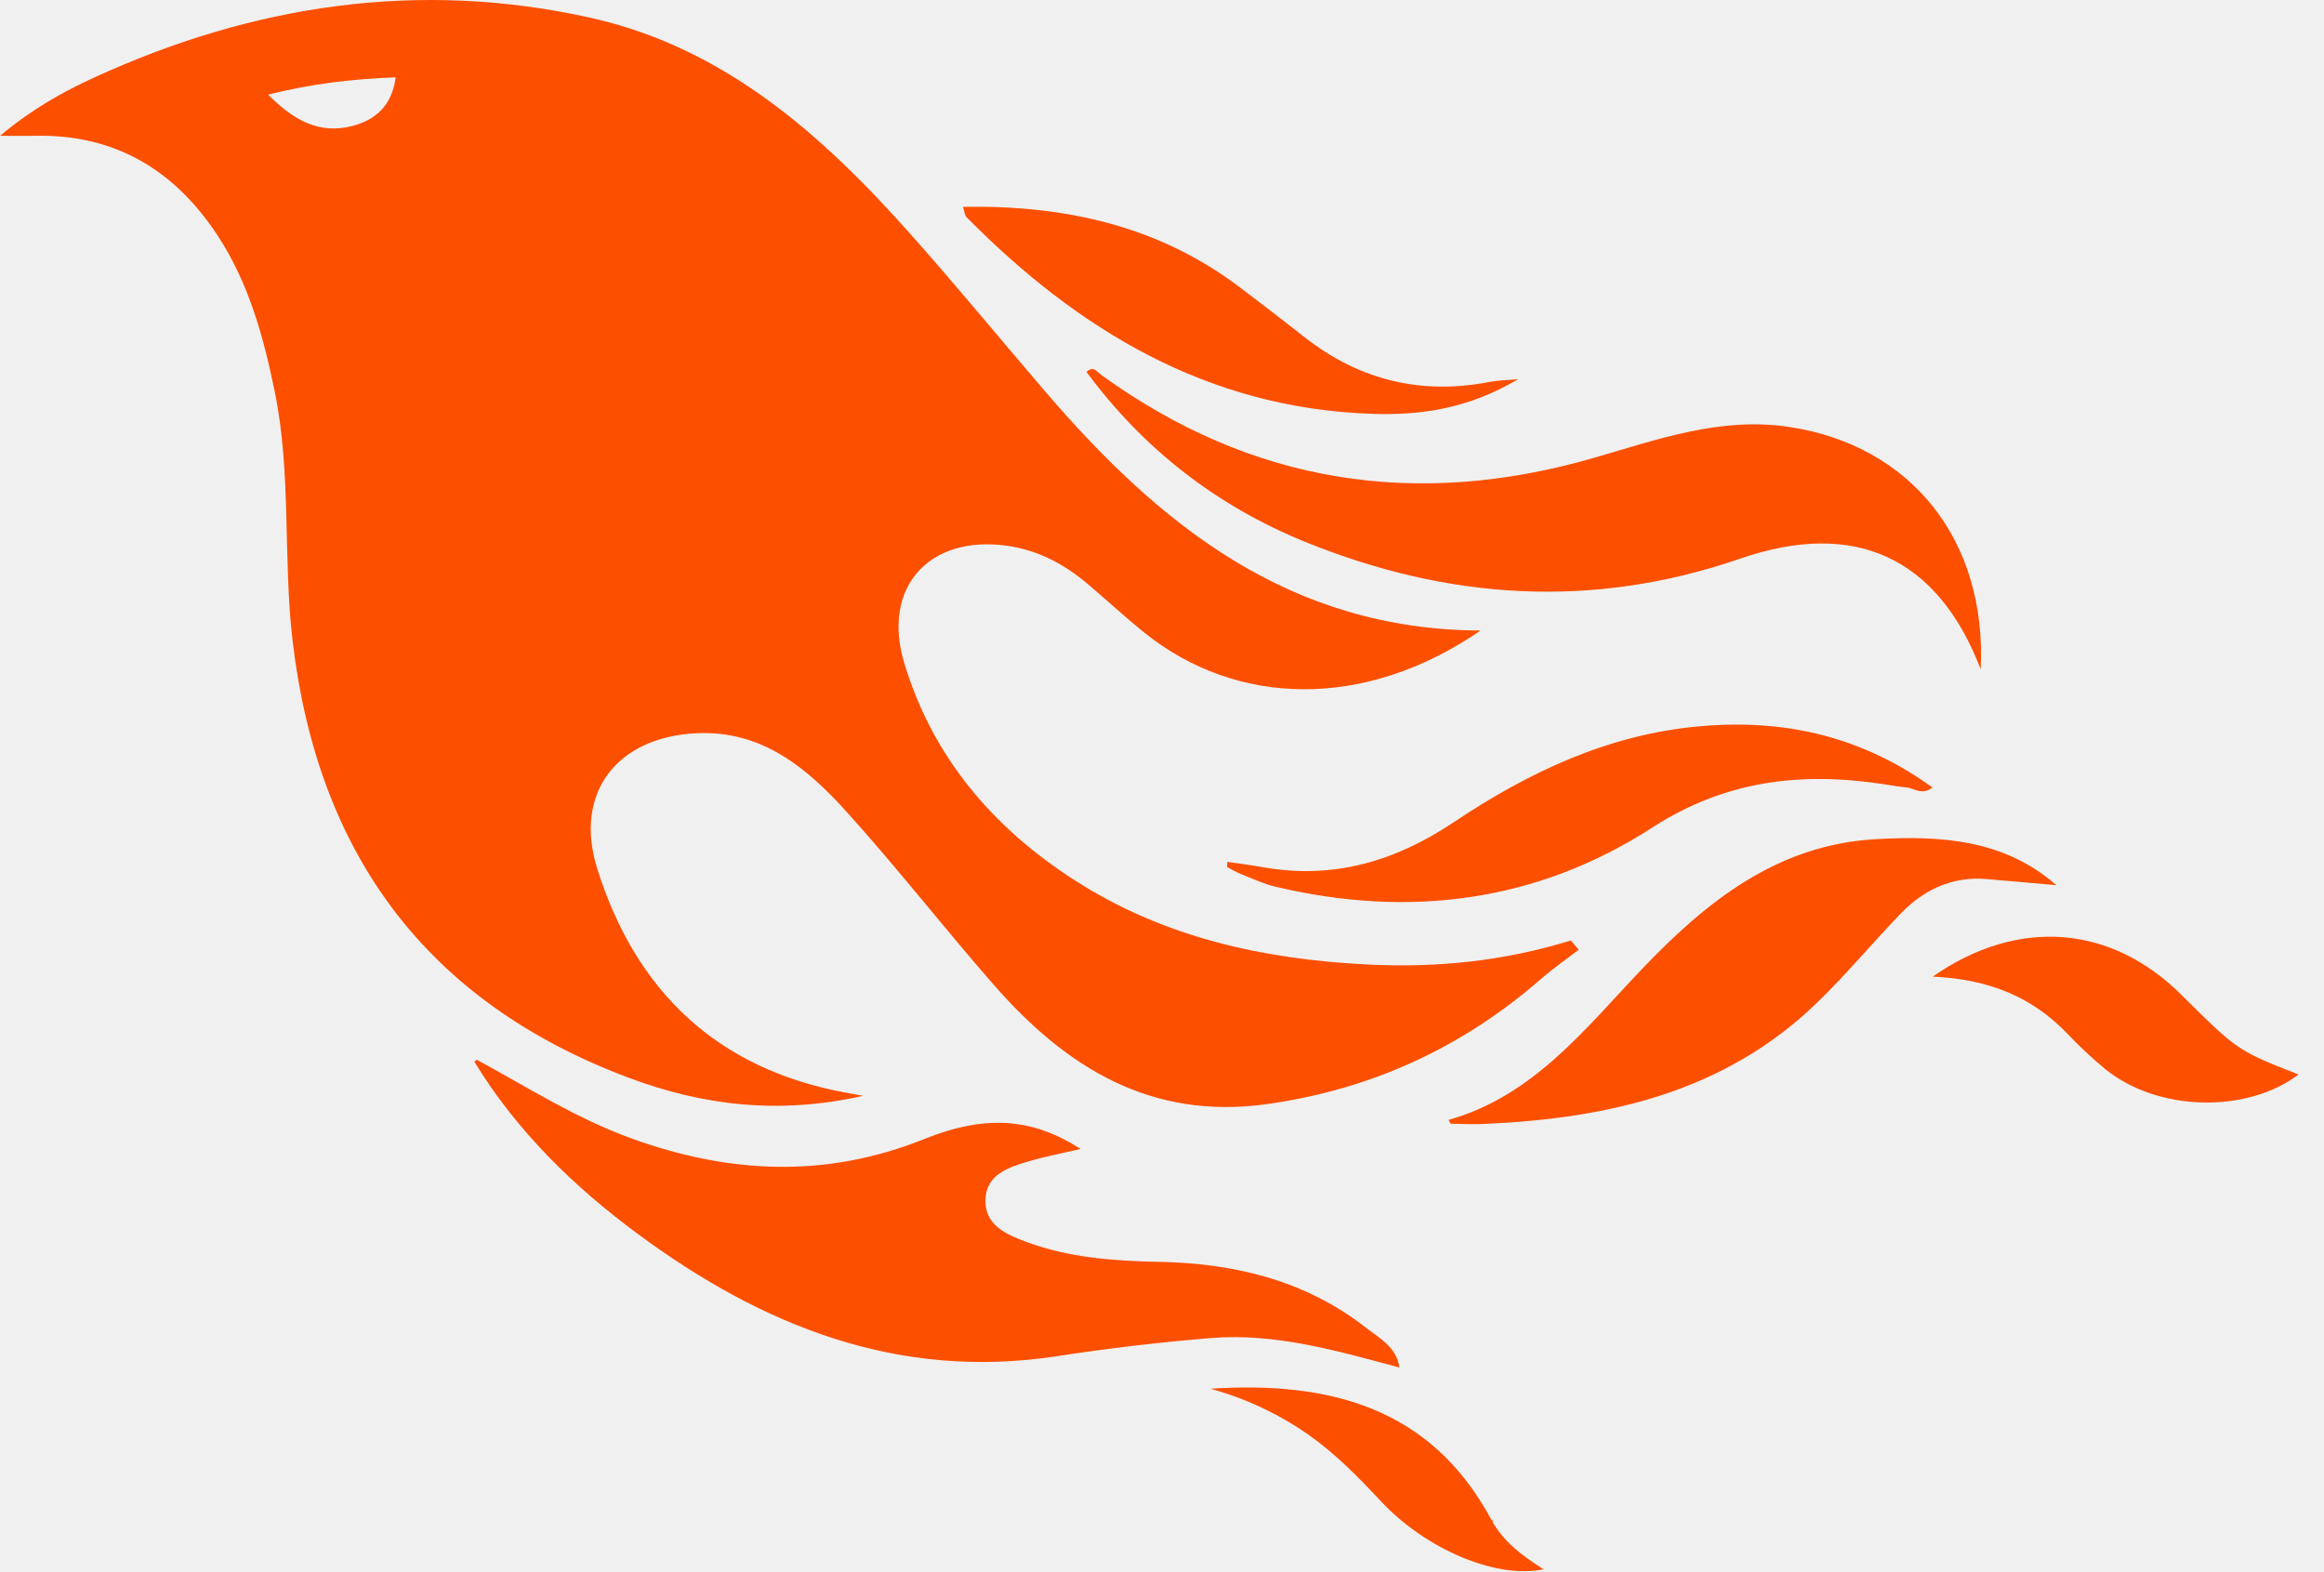
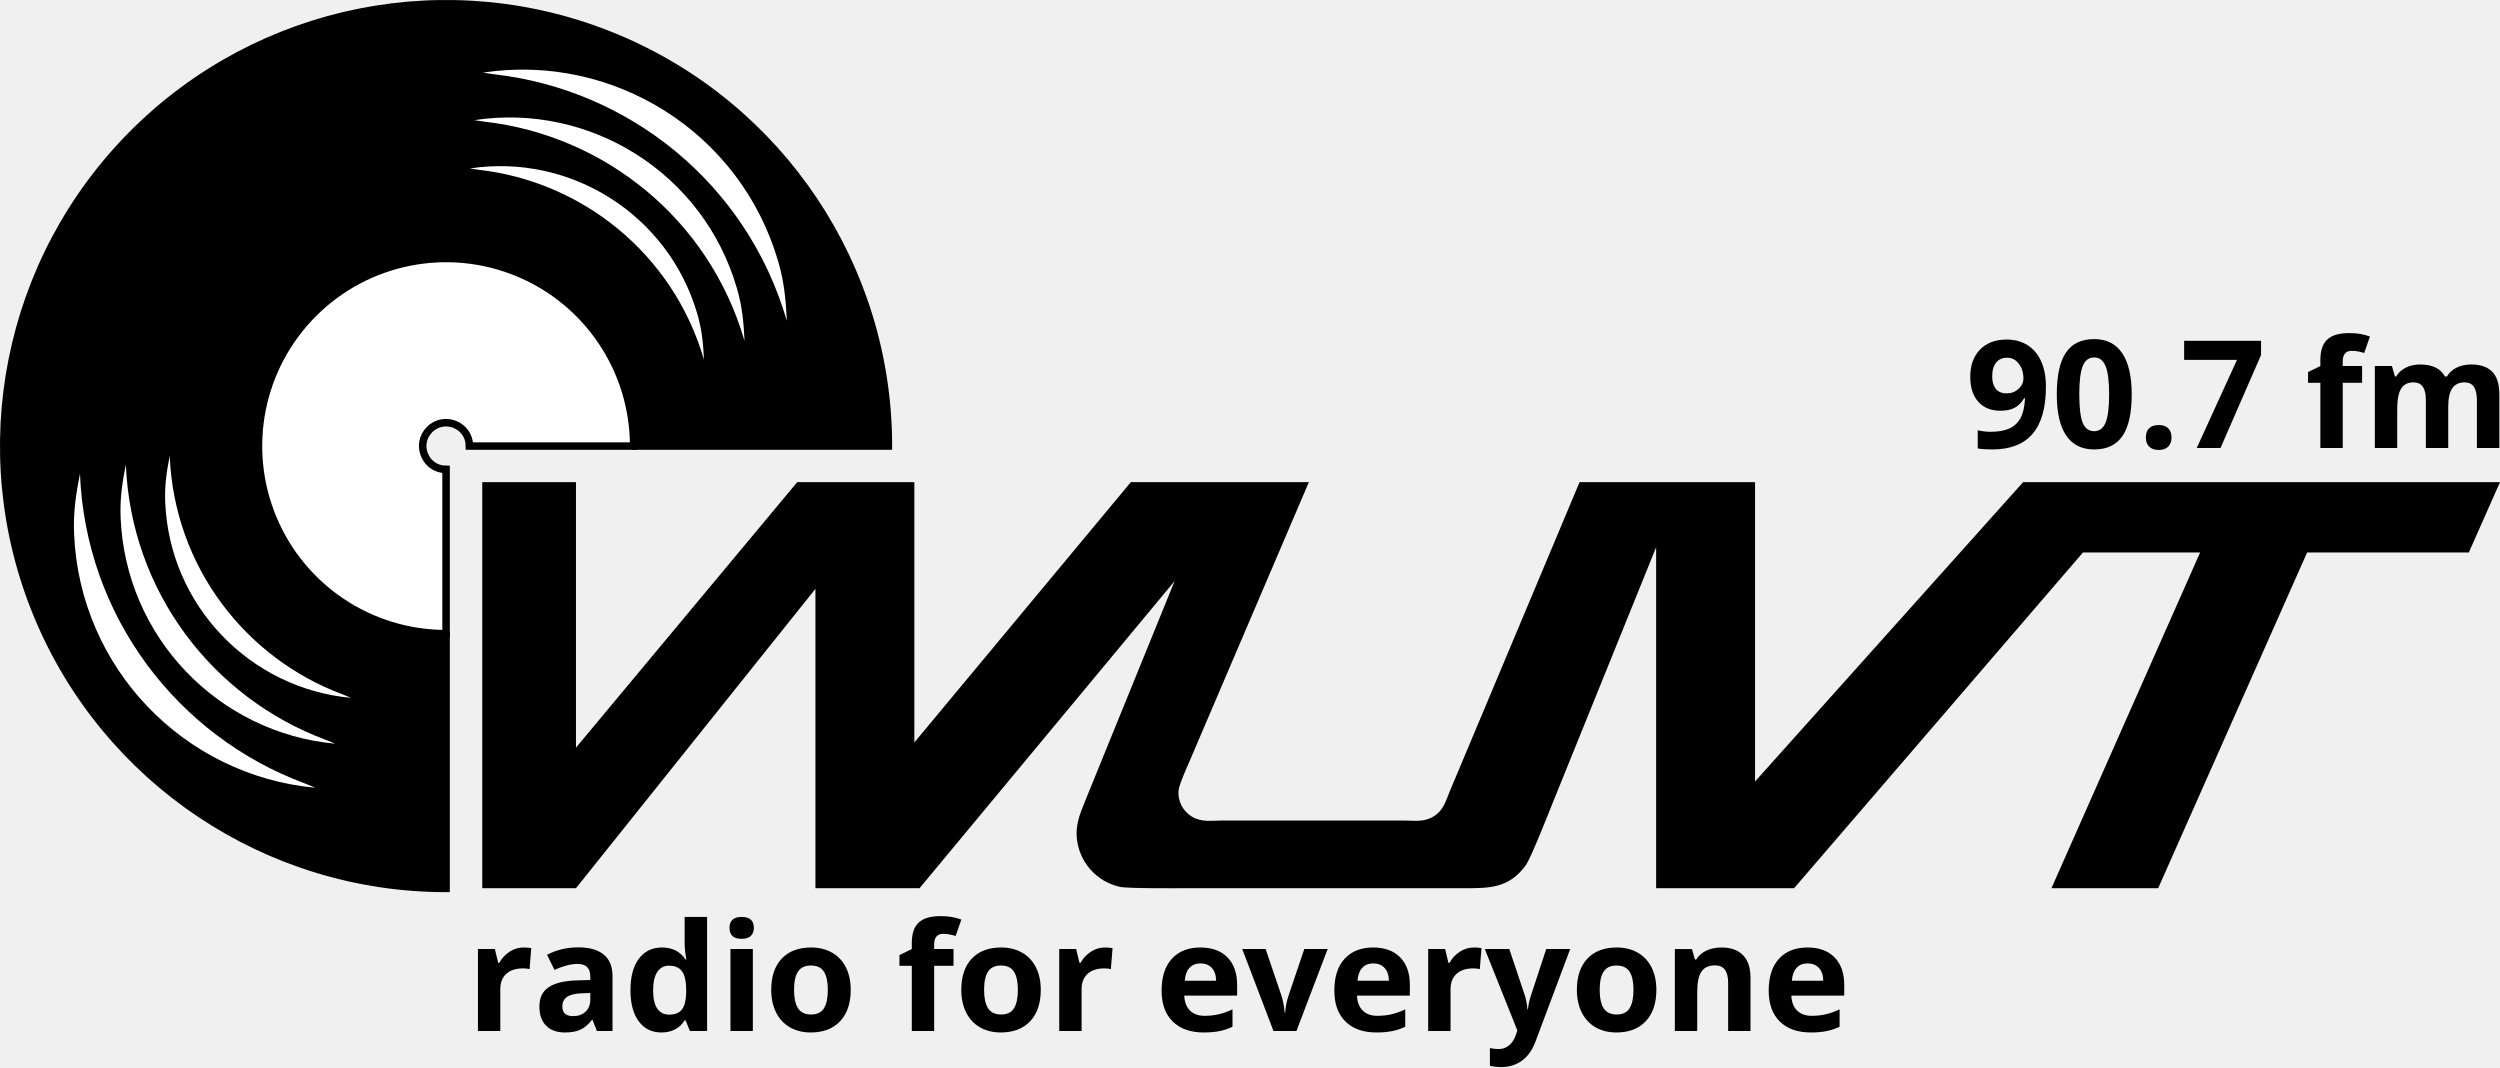
- <svg xmlns="http://www.w3.org/2000/svg" viewBox="0 0 71 48" fill="currentColor" aria-hidden="true">
-   <path d="m26.371 33.477-.552-.1c-3.92-.729-6.397-3.1-7.57-6.829-.733-2.324.597-4.035 3.035-4.148 1.995-.092 3.362 1.055 4.57 2.39 1.557 1.72 2.984 3.558 4.514 5.305 2.202 2.515 4.797 4.134 8.347 3.634 3.183-.448 5.958-1.725 8.371-3.828.363-.316.761-.592 1.144-.886l-.241-.284c-2.027.63-4.093.841-6.205.735-3.195-.16-6.24-.828-8.964-2.582-2.486-1.601-4.319-3.746-5.19-6.611-.704-2.315.736-3.934 3.135-3.6.948.133 1.746.56 2.463 1.165.583.493 1.143 1.015 1.738 1.493 2.8 2.25 6.712 2.375 10.265-.068-5.842-.026-9.817-3.24-13.308-7.313-1.366-1.594-2.7-3.216-4.095-4.785-2.698-3.036-5.692-5.71-9.79-6.623C12.8-.623 7.745.14 2.893 2.361 1.926 2.804.997 3.319 0 4.149c.494 0 .763.006 1.032 0 2.446-.064 4.28 1.023 5.602 3.024.962 1.457 1.415 3.104 1.761 4.798.513 2.515.247 5.078.544 7.605.761 6.494 4.08 11.026 10.26 13.346 2.267.852 4.591 1.135 7.172.555ZM10.751 3.852c-.976.246-1.756-.148-2.56-.962 1.377-.343 2.592-.476 3.897-.528-.107.848-.607 1.306-1.336 1.49Zm32.002 37.924c-.085-.626-.62-.901-1.04-1.228-1.857-1.446-4.03-1.958-6.333-2-1.375-.026-2.735-.128-4.031-.61-.595-.22-1.26-.505-1.244-1.272.015-.78.693-1 1.31-1.184.505-.15 1.026-.247 1.6-.382-1.46-.936-2.886-1.065-4.787-.3-2.993 1.202-5.943 1.06-8.926-.017-1.684-.608-3.179-1.563-4.735-2.408l-.077.057c1.29 2.115 3.034 3.817 5.004 5.271 3.793 2.8 7.936 4.471 12.784 3.73A66.714 66.714 0 0 1 37 40.877c1.98-.16 3.866.398 5.753.899Zm-9.14-30.345c-.105-.076-.206-.266-.42-.069 1.745 2.36 3.985 4.098 6.683 5.193 4.354 1.767 8.773 2.07 13.293.51 3.51-1.21 6.033-.028 7.343 3.38.19-3.955-2.137-6.837-5.843-7.401-2.084-.318-4.01.373-5.962.94-5.434 1.575-10.485.798-15.094-2.553Zm27.085 15.425c.708.059 1.416.123 2.124.185-1.6-1.405-3.55-1.517-5.523-1.404-3.003.17-5.167 1.903-7.14 3.972-1.739 1.824-3.31 3.87-5.903 4.604.043.078.054.117.066.117.35.005.699.021 1.047.005 3.768-.17 7.317-.965 10.14-3.7.89-.86 1.685-1.817 2.544-2.71.716-.746 1.584-1.159 2.645-1.07Zm-8.753-4.67c-2.812.246-5.254 1.409-7.548 2.943-1.766 1.18-3.654 1.738-5.776 1.37-.374-.066-.75-.114-1.124-.17l-.013.156c.135.07.265.151.405.207.354.14.702.308 1.07.395 4.083.971 7.992.474 11.516-1.803 2.221-1.435 4.521-1.707 7.013-1.336.252.038.503.083.756.107.234.022.479.255.795.003-2.179-1.574-4.526-2.096-7.094-1.872Zm-10.049-9.544c1.475.051 2.943-.142 4.486-1.059-.452.04-.643.04-.827.076-2.126.424-4.033-.04-5.733-1.383-.623-.493-1.257-.974-1.889-1.457-2.503-1.914-5.374-2.555-8.514-2.5.05.154.054.26.108.315 3.417 3.455 7.371 5.836 12.369 6.008Zm24.727 17.731c-2.114-2.097-4.952-2.367-7.578-.537 1.738.078 3.043.632 4.101 1.728a13 13 0 0 0 1.182 1.106c1.6 1.29 4.311 1.352 5.896.155-1.861-.726-1.861-.726-3.601-2.452Zm-21.058 16.06c-1.858-3.46-4.981-4.24-8.59-4.008a9.667 9.667 0 0 1 2.977 1.39c.84.586 1.547 1.311 2.243 2.055 1.38 1.473 3.534 2.376 4.962 2.07-.656-.412-1.238-.848-1.592-1.507Zl-.006.006-.036-.004.021.018.012.053Za.127.127 0 0 0 .015.043c.005.008.038 0 .058-.002Zl-.008.01.005.026.024.014Z" fill="#FD4F00" />
+ <svg xmlns="http://www.w3.org/2000/svg" id="svg2" version="1.1" width="443.968" height="189.499" xml:space="preserve">
+   <defs id="defs6" />
+   <g id="g10" transform="matrix(1.25,0,0,-1.25,-41.8858,27.30186)">
+     <path d="m 219.457,-46.659 c -4.535,-10.611 -9.073,-21.22 -13.607,-31.83 -1.132,-2.646 -2.263,-5.294 -3.393,-7.936 -0.31,-0.725 -1.437,-3.19 -1.513,-4.028 -0.132,-1.489 0.593,-2.925 1.87,-3.704 1.414,-0.861 2.788,-0.573 4.237,-0.573 1.44,0 2.88,0 4.321,0 2.879,0 5.758,0 8.636,0 2.881,0 5.761,0 8.643,0 1.442,0 2.882,0 4.322,0 1.455,0 2.828,-0.282 4.237,0.601 1.429,0.896 1.721,2.255 2.288,3.604 0.558,1.327 1.116,2.657 1.675,3.985 1.115,2.656 2.229,5.312 3.346,7.968 4.464,10.636 8.931,21.276 13.398,31.913 h 24.93 V -89.183 l 38.087,42.524 h 67.749 l -4.428,-9.984 h -22.972 l -21.164,-47.701 h -15.16 l 21.121,47.701 H 329.439 L 288.393,-104.344 h -19.598 v 48.44 C 263.899,-68.005 259.003,-80.107 254.107,-92.209 c -0.469,-1.155 -3.079,-7.832 -3.844,-8.889 -2.414,-3.329 -5.323,-3.246 -8.833,-3.246 -6.526,0 -13.049,0 -19.571,0 -6.533,0 -13.064,0 -19.594,0 -1.159,0 -8.53,-0.071 -9.704,0.198 -3.313,0.757 -5.763,3.557 -6.072,6.942 -0.159,1.752 0.357,3.212 0.989,4.763 0.614,1.509 1.228,3.02 1.841,4.528 1.229,3.019 2.457,6.038 3.685,9.056 2.461,6.05 4.922,12.098 7.382,18.147 l -36.238,-43.633 h -14.791 v 42.526 l -34.02,-42.526 h -13.312 v 57.685 h 13.312 V -84.376 l 31.431,37.717 h 16.641 V -83.638 l 30.754,36.979 z" style="fill:#000000;fill-opacity:1;fill-rule:nonzero;stroke:none;stroke-width:1.067" id="path12" />
+     <path d="m 96.882,-68.188 v -36.186 c -25.413,0 -48.323,15.306 -58.052,38.783 -9.729,23.479 -4.359,50.504 13.606,68.48 17.973,17.983 45.012,23.364 68.501,13.632 23.479,-9.729 38.786,-32.64 38.786,-58.053 H 123.537 l -20.866,13.87 -14.818,-2.853 -5.246,-20.341 7.455,-11.413 z" style="fill:#000000;fill-opacity:1;fill-rule:nonzero;stroke:#000000;stroke-width:1.067;stroke-linecap:butt;stroke-linejoin:miter;stroke-miterlimit:4;stroke-dasharray:none;stroke-opacity:1" id="path14" />
+     <path d="m 96.882,-68.188 c -10.778,0 -20.498,6.493 -24.623,16.451 -4.128,9.965 -1.846,21.432 5.783,29.056 7.624,7.62 19.086,9.897 29.045,5.771 9.958,-4.126 16.45,-13.844 16.45,-24.622 v 0 h -23.336 c 0,2.955 -3.572,4.434 -5.663,2.346 -2.091,-2.09 -0.611,-5.665 2.344,-5.665 z" style="fill:#ffffff;fill-opacity:1;fill-rule:nonzero;stroke:#000000;stroke-width:1.067;stroke-linecap:butt;stroke-linejoin:miter;stroke-miterlimit:4;stroke-dasharray:none;stroke-opacity:1" id="path16" />
+     <path d="m 133.521,-29.258 c -0.105,2.254 -0.283,4.221 -0.941,6.485 -4.123,14.194 -18.099,22.848 -32.324,20.681 l 1.288,-0.19 c 14.664,-1.671 27.603,-11.917 31.977,-26.976 z" style="fill:#ffffff;fill-opacity:1;fill-rule:nonzero;stroke:none;stroke-width:1.067" id="path26" />
+     <path d="m 139.285,-26.593 c -0.121,2.603 -0.327,4.874 -1.086,7.487 -4.76,16.389 -20.897,26.38 -37.321,23.878 l 1.487,-0.219 c 16.931,-1.93 31.87,-13.758 36.92,-31.146 z" style="fill:#ffffff;fill-opacity:1;fill-rule:nonzero;stroke:none;stroke-width:1.067" id="path28" />
+     <path d="m 145.294,-23.741 c -0.136,2.926 -0.367,5.48 -1.22,8.418 -5.352,18.426 -23.495,29.659 -41.961,26.846 l 1.671,-0.246 c 19.036,-2.169 35.832,-15.47 41.51,-35.018 z" style="fill:#ffffff;fill-opacity:1;fill-rule:nonzero;stroke:none;stroke-width:1.067" id="path30" />
+     <path d="m 57.623,-42.941 c -0.439,-2.214 -0.739,-4.166 -0.644,-6.521 0.591,-14.768 12.079,-26.528 26.409,-27.841 l -1.205,0.493 c -13.832,5.146 -23.931,18.2 -24.559,33.87 z" style="fill:#ffffff;fill-opacity:1;fill-rule:nonzero;stroke:none;stroke-width:1.067" id="path32" />
+     <path d="M 51.389,-44.143 C 50.881,-46.699 50.535,-48.953 50.644,-51.673 51.326,-68.724 64.59,-82.3 81.134,-83.818 l -1.391,0.57 c -15.971,5.942 -27.63,21.014 -28.354,39.105 z" style="fill:#ffffff;fill-opacity:1;fill-rule:nonzero;stroke:none;stroke-width:1.067" id="path34" />
+     <path d="m 44.87,-45.468 c -0.571,-2.873 -0.96,-5.408 -0.838,-8.465 C 44.799,-73.105 59.712,-88.368 78.313,-90.075 l -1.563,0.641 c -17.958,6.68 -31.066,23.626 -31.88,43.967 z" style="fill:#ffffff;fill-opacity:1;fill-rule:nonzero;stroke:none;stroke-width:1.067" id="path36" />
+     <g aria-label="90.7 fm" transform="matrix(1,0,0,-1,3.2,0)" style="font-style:normal;font-variant:normal;font-weight:normal;font-stretch:normal;font-size:17.067px;line-height:125%;font-family:'DejaVu Sans';-inkscape-font-specification:'DejaVu Sans, Normal';font-variant-ligatures:normal;font-variant-caps:normal;font-variant-numeric:normal;font-feature-settings:normal;text-align:start;letter-spacing:0px;word-spacing:0px;writing-mode:lr-tb;text-anchor:start;fill:#000000;fill-opacity:1;stroke:none;stroke-width:0.8px;stroke-linecap:butt;stroke-linejoin:miter;stroke-opacity:1" id="text5164">
+       <path d="m 320.973,33.074 q 0,4.5 -1.896,6.719 -1.896,2.219 -5.74,2.219 -1.354,0 -2.052,-0.146 v -2.583 q 0.875,0.219 1.833,0.219 1.615,0 2.656,-0.469 1.042,-0.479 1.594,-1.49 0.552,-1.021 0.635,-2.802 h -0.125 q -0.604,0.979 -1.396,1.375 -0.792,0.396 -1.979,0.396 -1.99,0 -3.135,-1.271 -1.146,-1.281 -1.146,-3.552 0,-2.448 1.385,-3.865 1.396,-1.427 3.792,-1.427 1.688,0 2.948,0.792 1.271,0.792 1.948,2.302 0.677,1.5 0.677,3.583 z m -5.51,-4.094 q -1,0 -1.562,0.688 -0.562,0.688 -0.562,1.979 0,1.104 0.51,1.75 0.51,0.646 1.552,0.646 0.979,0 1.677,-0.635 0.698,-0.646 0.698,-1.479 0,-1.24 -0.656,-2.094 -0.646,-0.854 -1.656,-0.854 z" style="font-style:normal;font-variant:normal;font-weight:bold;font-stretch:normal;font-size:21.333px;font-family:'Noto Sans';-inkscape-font-specification:'Noto Sans, Bold';font-variant-ligatures:normal;font-variant-caps:normal;font-variant-numeric:normal;font-feature-settings:normal;text-align:start;writing-mode:lr-tb;text-anchor:start;stroke-width:0.8px" id="path5187" />
+       <path d="m 333.161,34.189 q 0,3.99 -1.312,5.906 -1.302,1.917 -4.021,1.917 -2.635,0 -3.979,-1.979 -1.333,-1.979 -1.333,-5.844 0,-4.031 1.302,-5.938 1.302,-1.917 4.01,-1.917 2.635,0 3.979,2 1.354,2 1.354,5.854 z m -7.448,0 q 0,2.802 0.479,4.021 0.49,1.208 1.635,1.208 1.125,0 1.625,-1.229 0.5,-1.229 0.5,-4 0,-2.802 -0.51,-4.021 -0.5,-1.229 -1.615,-1.229 -1.135,0 -1.625,1.229 -0.49,1.219 -0.49,4.021 z" style="font-style:normal;font-variant:normal;font-weight:bold;font-stretch:normal;font-size:21.333px;font-family:'Noto Sans';-inkscape-font-specification:'Noto Sans, Bold';font-variant-ligatures:normal;font-variant-caps:normal;font-variant-numeric:normal;font-feature-settings:normal;text-align:start;writing-mode:lr-tb;text-anchor:start;stroke-width:0.8px" id="path5189" />
+       <path d="m 335.171,40.314 q 0,-0.875 0.469,-1.323 0.469,-0.448 1.365,-0.448 0.865,0 1.333,0.458 0.479,0.458 0.479,1.312 0,0.823 -0.479,1.302 -0.479,0.469 -1.333,0.469 -0.875,0 -1.354,-0.458 -0.479,-0.469 -0.479,-1.312 z" style="font-style:normal;font-variant:normal;font-weight:bold;font-stretch:normal;font-size:21.333px;font-family:'Noto Sans';-inkscape-font-specification:'Noto Sans, Bold';font-variant-ligatures:normal;font-variant-caps:normal;font-variant-numeric:normal;font-feature-settings:normal;text-align:start;writing-mode:lr-tb;text-anchor:start;stroke-width:0.8px" id="path5191" />
+       <path d="m 342.4,41.803 5.719,-12.521 h -7.51 v -2.708 h 10.927 v 2.021 l -5.76,13.208 z" style="font-style:normal;font-variant:normal;font-weight:bold;font-stretch:normal;font-size:21.333px;font-family:'Noto Sans';-inkscape-font-specification:'Noto Sans, Bold';font-variant-ligatures:normal;font-variant-caps:normal;font-variant-numeric:normal;font-feature-settings:normal;text-align:start;writing-mode:lr-tb;text-anchor:start;stroke-width:0.8px" id="path5193" />
+       <path d="m 365.89,32.543 h -2.75 v 9.26 h -3.177 v -9.26 h -1.75 v -1.531 l 1.75,-0.854 V 29.303 q 0,-1.99 0.979,-2.906 0.979,-0.917 3.135,-0.917 1.646,0 2.927,0.49 l -0.812,2.333 q -0.958,-0.302 -1.771,-0.302 -0.677,0 -0.979,0.406 -0.302,0.396 -0.302,1.021 v 0.729 h 2.75 z" style="font-style:normal;font-variant:normal;font-weight:bold;font-stretch:normal;font-size:21.333px;font-family:'Noto Sans';-inkscape-font-specification:'Noto Sans, Bold';font-variant-ligatures:normal;font-variant-caps:normal;font-variant-numeric:normal;font-feature-settings:normal;text-align:start;writing-mode:lr-tb;text-anchor:start;stroke-width:0.8px" id="path5195" />
+       <path d="m 378.129,41.803 h -3.177 v -6.802 q 0,-1.26 -0.427,-1.885 -0.417,-0.635 -1.323,-0.635 -1.219,0 -1.771,0.896 -0.552,0.896 -0.552,2.948 v 5.479 h -3.177 V 30.157 h 2.427 l 0.427,1.49 h 0.177 q 0.469,-0.802 1.354,-1.25 0.885,-0.458 2.031,-0.458 2.615,0 3.542,1.708 h 0.281 q 0.469,-0.812 1.375,-1.26 0.917,-0.448 2.062,-0.448 1.979,0 2.99,1.021 1.021,1.01 1.021,3.25 v 7.594 h -3.188 v -6.802 q 0,-1.26 -0.427,-1.885 -0.417,-0.635 -1.323,-0.635 -1.167,0 -1.75,0.833 -0.573,0.833 -0.573,2.646 z" style="font-style:normal;font-variant:normal;font-weight:bold;font-stretch:normal;font-size:21.333px;font-family:'Noto Sans';-inkscape-font-specification:'Noto Sans, Bold';font-variant-ligatures:normal;font-variant-caps:normal;font-variant-numeric:normal;font-feature-settings:normal;text-align:start;writing-mode:lr-tb;text-anchor:start;stroke-width:0.8px" id="path5197" />
+     </g>
+     <g aria-label="radio for everyone" transform="scale(1,-1)" style="font-style:normal;font-variant:normal;font-weight:normal;font-stretch:normal;font-size:17.067px;line-height:125%;font-family:Sans;-inkscape-font-specification:'Sans, Normal';font-variant-ligatures:normal;font-variant-caps:normal;font-variant-numeric:normal;font-feature-settings:normal;text-align:start;letter-spacing:0px;word-spacing:0px;writing-mode:lr-tb;text-anchor:start;fill:#000000;fill-opacity:1;stroke:none;stroke-width:0.8px;stroke-linecap:butt;stroke-linejoin:miter;stroke-opacity:1" id="text5170">
+       <path d="m 107.911,112.768 q 0.646,0 1.073,0.094 l -0.24,2.979 q -0.385,-0.104 -0.938,-0.104 -1.521,0 -2.375,0.781 -0.844,0.781 -0.844,2.188 v 5.927 h -3.177 v -11.646 h 2.406 l 0.469,1.958 h 0.156 q 0.542,-0.979 1.458,-1.573 0.927,-0.604 2.01,-0.604 z" style="font-style:normal;font-variant:normal;font-weight:bold;font-stretch:normal;font-size:21.333px;font-family:'Noto Sans';-inkscape-font-specification:'Noto Sans, Bold';font-variant-ligatures:normal;font-variant-caps:normal;font-variant-numeric:normal;font-feature-settings:normal;text-align:start;writing-mode:lr-tb;text-anchor:start;stroke-width:0.8px" id="path5200" />
+       <path d="m 118.307,124.633 -0.615,-1.583 h -0.083 q -0.802,1.01 -1.656,1.406 -0.844,0.385 -2.208,0.385 -1.677,0 -2.646,-0.958 -0.958,-0.958 -0.958,-2.729 0,-1.854 1.292,-2.729 1.302,-0.885 3.917,-0.979 l 2.021,-0.062 v -0.51 q 0,-1.771 -1.812,-1.771 -1.396,0 -3.281,0.844 l -1.052,-2.146 q 2.01,-1.052 4.458,-1.052 2.344,0 3.594,1.021 1.25,1.021 1.25,3.104 v 7.76 z m -0.938,-5.396 -1.229,0.042 q -1.385,0.042 -2.062,0.5 -0.677,0.458 -0.677,1.396 0,1.344 1.542,1.344 1.104,0 1.76,-0.635 0.667,-0.635 0.667,-1.688 z" style="font-style:normal;font-variant:normal;font-weight:bold;font-stretch:normal;font-size:21.333px;font-family:'Noto Sans';-inkscape-font-specification:'Noto Sans, Bold';font-variant-ligatures:normal;font-variant-caps:normal;font-variant-numeric:normal;font-feature-settings:normal;text-align:start;writing-mode:lr-tb;text-anchor:start;stroke-width:0.8px" id="path5202" />
+       <path d="m 127.474,124.841 q -2.052,0 -3.229,-1.594 -1.167,-1.594 -1.167,-4.417 0,-2.865 1.188,-4.458 1.198,-1.604 3.292,-1.604 2.198,0 3.354,1.708 h 0.104 q -0.24,-1.302 -0.24,-2.323 v -3.729 h 3.188 v 16.208 h -2.438 l -0.615,-1.51 h -0.135 q -1.083,1.719 -3.302,1.719 z m 1.115,-2.531 q 1.219,0 1.781,-0.708 0.573,-0.708 0.625,-2.406 v -0.344 q 0,-1.875 -0.583,-2.688 -0.573,-0.812 -1.875,-0.812 -1.062,0 -1.656,0.906 -0.583,0.896 -0.583,2.615 0,1.719 0.594,2.583 0.594,0.854 1.698,0.854 z" style="font-style:normal;font-variant:normal;font-weight:bold;font-stretch:normal;font-size:21.333px;font-family:'Noto Sans';-inkscape-font-specification:'Noto Sans, Bold';font-variant-ligatures:normal;font-variant-caps:normal;font-variant-numeric:normal;font-feature-settings:normal;text-align:start;writing-mode:lr-tb;text-anchor:start;stroke-width:0.8px" id="path5204" />
+       <path d="m 137.151,109.977 q 0,-1.552 1.729,-1.552 1.729,0 1.729,1.552 0,0.74 -0.438,1.156 -0.427,0.406 -1.292,0.406 -1.729,0 -1.729,-1.562 z m 3.312,14.656 h -3.177 v -11.646 h 3.177 z" style="font-style:normal;font-variant:normal;font-weight:bold;font-stretch:normal;font-size:21.333px;font-family:'Noto Sans';-inkscape-font-specification:'Noto Sans, Bold';font-variant-ligatures:normal;font-variant-caps:normal;font-variant-numeric:normal;font-feature-settings:normal;text-align:start;writing-mode:lr-tb;text-anchor:start;stroke-width:0.8px" id="path5206" />
+       <path d="m 146.318,118.789 q 0,1.729 0.562,2.615 0.573,0.885 1.854,0.885 1.271,0 1.823,-0.875 0.562,-0.885 0.562,-2.625 0,-1.729 -0.562,-2.594 -0.562,-0.865 -1.844,-0.865 -1.271,0 -1.833,0.865 -0.562,0.854 -0.562,2.594 z m 8.052,0 q 0,2.844 -1.5,4.448 -1.5,1.604 -4.177,1.604 -1.677,0 -2.958,-0.729 -1.281,-0.74 -1.969,-2.115 -0.688,-1.375 -0.688,-3.208 0,-2.854 1.49,-4.438 1.49,-1.583 4.188,-1.583 1.677,0 2.958,0.729 1.281,0.729 1.969,2.094 0.688,1.365 0.688,3.198 z" style="font-style:normal;font-variant:normal;font-weight:bold;font-stretch:normal;font-size:21.333px;font-family:'Noto Sans';-inkscape-font-specification:'Noto Sans, Bold';font-variant-ligatures:normal;font-variant-caps:normal;font-variant-numeric:normal;font-feature-settings:normal;text-align:start;writing-mode:lr-tb;text-anchor:start;stroke-width:0.8px" id="path5208" />
+       <path d="m 168.974,115.372 h -2.75 v 9.26 h -3.177 v -9.26 h -1.75 v -1.531 l 1.75,-0.854 v -0.854 q 0,-1.99 0.979,-2.906 0.979,-0.917 3.135,-0.917 1.646,0 2.927,0.49 l -0.812,2.333 q -0.958,-0.302 -1.771,-0.302 -0.677,0 -0.979,0.406 -0.302,0.396 -0.302,1.021 v 0.729 h 2.75 z" style="font-style:normal;font-variant:normal;font-weight:bold;font-stretch:normal;font-size:21.333px;font-family:'Noto Sans';-inkscape-font-specification:'Noto Sans, Bold';font-variant-ligatures:normal;font-variant-caps:normal;font-variant-numeric:normal;font-feature-settings:normal;text-align:start;writing-mode:lr-tb;text-anchor:start;stroke-width:0.8px" id="path5210" />
+       <path d="m 173.318,118.789 q 0,1.729 0.562,2.615 0.573,0.885 1.854,0.885 1.271,0 1.823,-0.875 0.562,-0.885 0.562,-2.625 0,-1.729 -0.562,-2.594 -0.562,-0.865 -1.844,-0.865 -1.271,0 -1.833,0.865 -0.562,0.854 -0.562,2.594 z m 8.052,0 q 0,2.844 -1.5,4.448 -1.5,1.604 -4.177,1.604 -1.677,0 -2.958,-0.729 -1.281,-0.74 -1.969,-2.115 -0.688,-1.375 -0.688,-3.208 0,-2.854 1.49,-4.438 1.49,-1.583 4.188,-1.583 1.677,0 2.958,0.729 1.281,0.729 1.969,2.094 0.688,1.365 0.688,3.198 z" style="font-style:normal;font-variant:normal;font-weight:bold;font-stretch:normal;font-size:21.333px;font-family:'Noto Sans';-inkscape-font-specification:'Noto Sans, Bold';font-variant-ligatures:normal;font-variant-caps:normal;font-variant-numeric:normal;font-feature-settings:normal;text-align:start;writing-mode:lr-tb;text-anchor:start;stroke-width:0.8px" id="path5212" />
+       <path d="m 190.495,112.768 q 0.646,0 1.073,0.094 l -0.24,2.979 q -0.385,-0.104 -0.938,-0.104 -1.521,0 -2.375,0.781 -0.844,0.781 -0.844,2.188 v 5.927 h -3.177 v -11.646 h 2.406 l 0.469,1.958 h 0.156 q 0.542,-0.979 1.458,-1.573 0.927,-0.604 2.01,-0.604 z" style="font-style:normal;font-variant:normal;font-weight:bold;font-stretch:normal;font-size:21.333px;font-family:'Noto Sans';-inkscape-font-specification:'Noto Sans, Bold';font-variant-ligatures:normal;font-variant-caps:normal;font-variant-numeric:normal;font-feature-settings:normal;text-align:start;writing-mode:lr-tb;text-anchor:start;stroke-width:0.8px" id="path5214" />
+       <path d="m 204.068,115.029 q -1.01,0 -1.583,0.646 -0.573,0.635 -0.656,1.812 h 4.458 q -0.021,-1.177 -0.615,-1.812 -0.594,-0.646 -1.604,-0.646 z m 0.448,9.812 q -2.812,0 -4.396,-1.552 -1.583,-1.552 -1.583,-4.396 0,-2.927 1.458,-4.521 1.469,-1.604 4.052,-1.604 2.469,0 3.844,1.406 1.375,1.406 1.375,3.885 v 1.542 h -7.51 q 0.052,1.354 0.802,2.115 0.75,0.76 2.104,0.76 1.052,0 1.99,-0.219 0.938,-0.219 1.958,-0.698 v 2.458 q -0.833,0.417 -1.781,0.615 -0.948,0.208 -2.312,0.208 z" style="font-style:normal;font-variant:normal;font-weight:bold;font-stretch:normal;font-size:21.333px;font-family:'Noto Sans';-inkscape-font-specification:'Noto Sans, Bold';font-variant-ligatures:normal;font-variant-caps:normal;font-variant-numeric:normal;font-feature-settings:normal;text-align:start;writing-mode:lr-tb;text-anchor:start;stroke-width:0.8px" id="path5216" />
+       <path d="m 214.432,124.633 -4.438,-11.646 h 3.323 l 2.25,6.635 q 0.344,1.083 0.448,2.385 h 0.083 q 0.062,-1.177 0.469,-2.385 l 2.24,-6.635 H 222.13 l -4.438,11.646 z" style="font-style:normal;font-variant:normal;font-weight:bold;font-stretch:normal;font-size:21.333px;font-family:'Noto Sans';-inkscape-font-specification:'Noto Sans, Bold';font-variant-ligatures:normal;font-variant-caps:normal;font-variant-numeric:normal;font-feature-settings:normal;text-align:start;writing-mode:lr-tb;text-anchor:start;stroke-width:0.8px" id="path5218" />
+       <path d="m 228.609,115.029 q -1.01,0 -1.583,0.646 -0.573,0.635 -0.656,1.812 h 4.458 q -0.021,-1.177 -0.615,-1.812 -0.594,-0.646 -1.604,-0.646 z m 0.448,9.812 q -2.812,0 -4.396,-1.552 -1.583,-1.552 -1.583,-4.396 0,-2.927 1.458,-4.521 1.469,-1.604 4.052,-1.604 2.469,0 3.844,1.406 1.375,1.406 1.375,3.885 v 1.542 h -7.51 q 0.052,1.354 0.802,2.115 0.75,0.76 2.104,0.76 1.052,0 1.99,-0.219 0.938,-0.219 1.958,-0.698 v 2.458 q -0.833,0.417 -1.781,0.615 -0.948,0.208 -2.312,0.208 z" style="font-style:normal;font-variant:normal;font-weight:bold;font-stretch:normal;font-size:21.333px;font-family:'Noto Sans';-inkscape-font-specification:'Noto Sans, Bold';font-variant-ligatures:normal;font-variant-caps:normal;font-variant-numeric:normal;font-feature-settings:normal;text-align:start;writing-mode:lr-tb;text-anchor:start;stroke-width:0.8px" id="path5220" />
+       <path d="m 242.911,112.768 q 0.646,0 1.073,0.094 l -0.24,2.979 q -0.385,-0.104 -0.938,-0.104 -1.521,0 -2.375,0.781 -0.844,0.781 -0.844,2.188 v 5.927 h -3.177 v -11.646 h 2.406 l 0.469,1.958 h 0.156 q 0.542,-0.979 1.458,-1.573 0.927,-0.604 2.01,-0.604 z" style="font-style:normal;font-variant:normal;font-weight:bold;font-stretch:normal;font-size:21.333px;font-family:'Noto Sans';-inkscape-font-specification:'Noto Sans, Bold';font-variant-ligatures:normal;font-variant-caps:normal;font-variant-numeric:normal;font-feature-settings:normal;text-align:start;writing-mode:lr-tb;text-anchor:start;stroke-width:0.8px" id="path5222" />
+       <path d="m 244.453,112.987 h 3.479 l 2.198,6.552 q 0.281,0.854 0.385,2.021 h 0.062 q 0.115,-1.073 0.448,-2.021 l 2.156,-6.552 h 3.406 l -4.927,13.135 q -0.677,1.823 -1.938,2.729 -1.25,0.906 -2.927,0.906 -0.823,0 -1.615,-0.177 v -2.521 q 0.573,0.135 1.25,0.135 0.844,0 1.469,-0.521 0.635,-0.51 0.99,-1.552 l 0.188,-0.573 z" style="font-style:normal;font-variant:normal;font-weight:bold;font-stretch:normal;font-size:21.333px;font-family:'Noto Sans';-inkscape-font-specification:'Noto Sans, Bold';font-variant-ligatures:normal;font-variant-caps:normal;font-variant-numeric:normal;font-feature-settings:normal;text-align:start;writing-mode:lr-tb;text-anchor:start;stroke-width:0.8px" id="path5224" />
+       <path d="m 260.776,118.789 q 0,1.729 0.562,2.615 0.573,0.885 1.854,0.885 1.271,0 1.823,-0.875 0.562,-0.885 0.562,-2.625 0,-1.729 -0.562,-2.594 -0.562,-0.865 -1.844,-0.865 -1.271,0 -1.833,0.865 -0.562,0.854 -0.562,2.594 z m 8.052,0 q 0,2.844 -1.5,4.448 -1.5,1.604 -4.177,1.604 -1.677,0 -2.958,-0.729 -1.281,-0.74 -1.969,-2.115 -0.688,-1.375 -0.688,-3.208 0,-2.854 1.49,-4.438 1.49,-1.583 4.188,-1.583 1.677,0 2.958,0.729 1.281,0.729 1.969,2.094 0.688,1.365 0.688,3.198 z" style="font-style:normal;font-variant:normal;font-weight:bold;font-stretch:normal;font-size:21.333px;font-family:'Noto Sans';-inkscape-font-specification:'Noto Sans, Bold';font-variant-ligatures:normal;font-variant-caps:normal;font-variant-numeric:normal;font-feature-settings:normal;text-align:start;writing-mode:lr-tb;text-anchor:start;stroke-width:0.8px" id="path5226" />
+       <path d="m 282.203,124.633 h -3.177 v -6.802 q 0,-1.26 -0.448,-1.885 -0.448,-0.635 -1.427,-0.635 -1.333,0 -1.927,0.896 -0.594,0.885 -0.594,2.948 v 5.479 h -3.177 v -11.646 h 2.427 l 0.427,1.49 h 0.177 q 0.531,-0.844 1.458,-1.271 0.938,-0.438 2.125,-0.438 2.031,0 3.083,1.104 1.052,1.094 1.052,3.167 z" style="font-style:normal;font-variant:normal;font-weight:bold;font-stretch:normal;font-size:21.333px;font-family:'Noto Sans';-inkscape-font-specification:'Noto Sans, Bold';font-variant-ligatures:normal;font-variant-caps:normal;font-variant-numeric:normal;font-feature-settings:normal;text-align:start;writing-mode:lr-tb;text-anchor:start;stroke-width:0.8px" id="path5228" />
+       <path d="m 290.318,115.029 q -1.01,0 -1.583,0.646 -0.573,0.635 -0.656,1.812 h 4.458 q -0.021,-1.177 -0.615,-1.812 -0.594,-0.646 -1.604,-0.646 z m 0.448,9.812 q -2.812,0 -4.396,-1.552 -1.583,-1.552 -1.583,-4.396 0,-2.927 1.458,-4.521 1.469,-1.604 4.052,-1.604 2.469,0 3.844,1.406 1.375,1.406 1.375,3.885 v 1.542 h -7.51 q 0.052,1.354 0.802,2.115 0.75,0.76 2.104,0.76 1.052,0 1.99,-0.219 0.938,-0.219 1.958,-0.698 v 2.458 q -0.833,0.417 -1.781,0.615 -0.948,0.208 -2.313,0.208 z" style="font-style:normal;font-variant:normal;font-weight:bold;font-stretch:normal;font-size:21.333px;font-family:'Noto Sans';-inkscape-font-specification:'Noto Sans, Bold';font-variant-ligatures:normal;font-variant-caps:normal;font-variant-numeric:normal;font-feature-settings:normal;text-align:start;writing-mode:lr-tb;text-anchor:start;stroke-width:0.8px" id="path5230" />
+     </g>
+   </g>
</svg>
